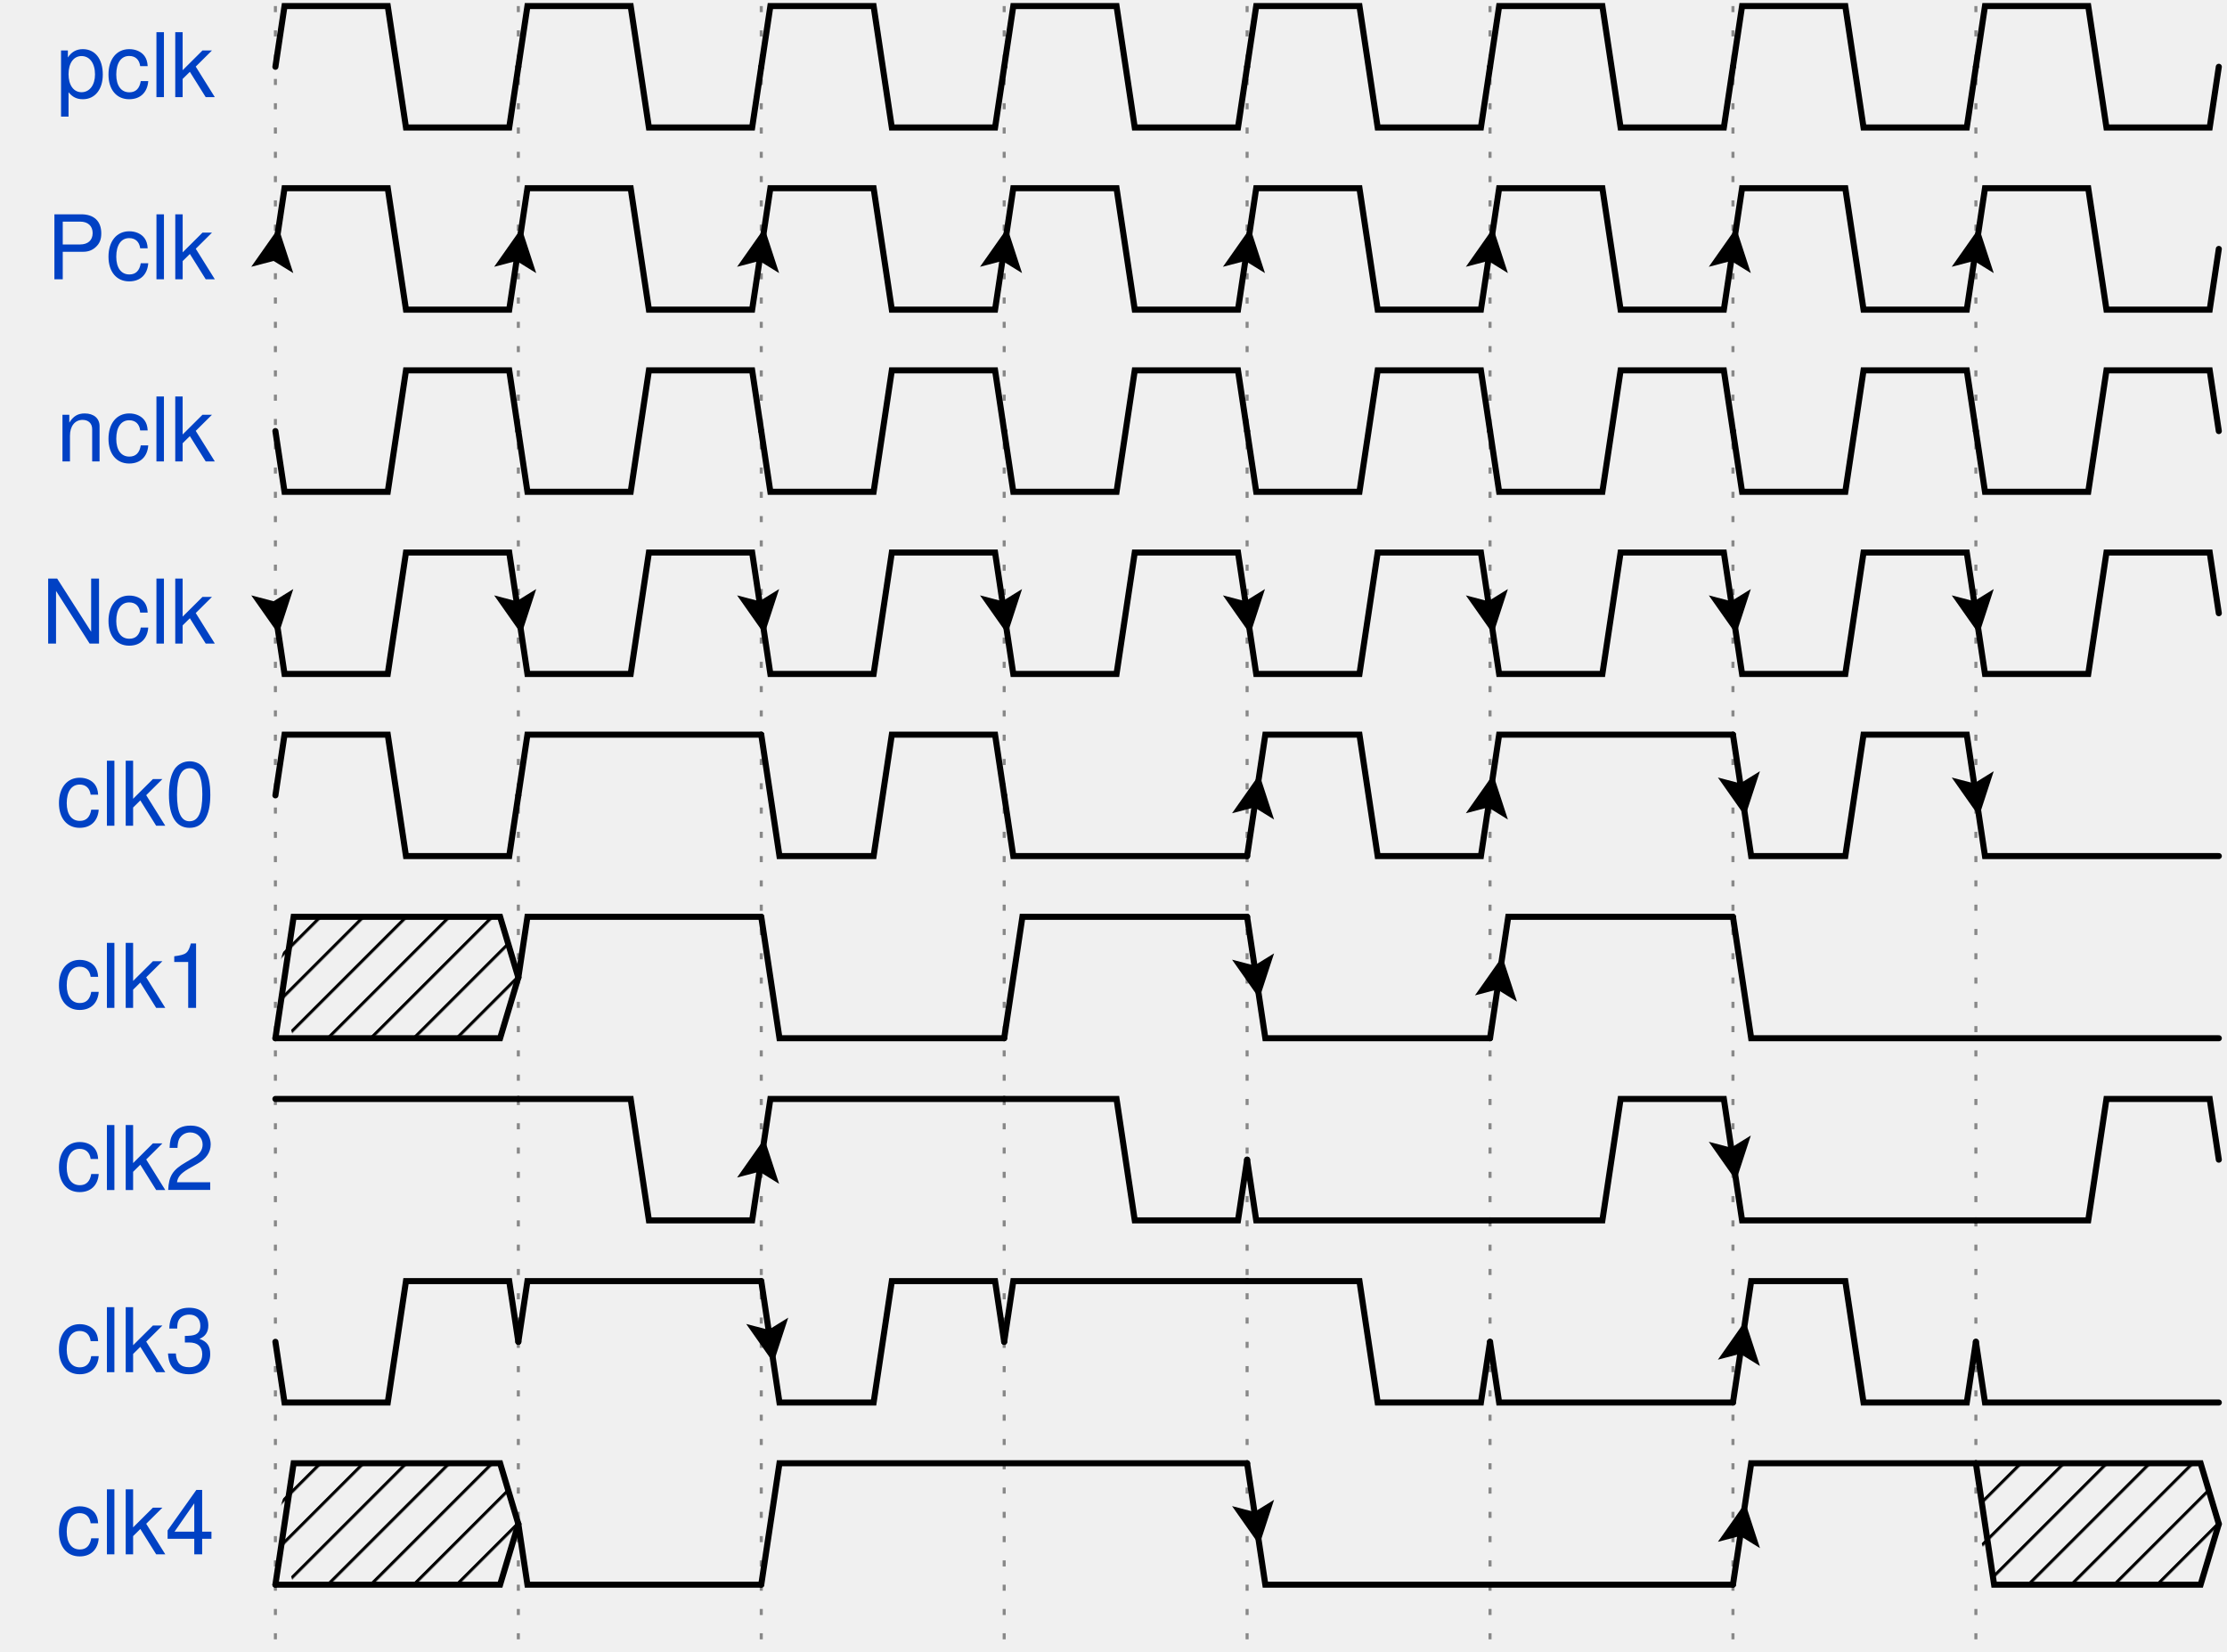
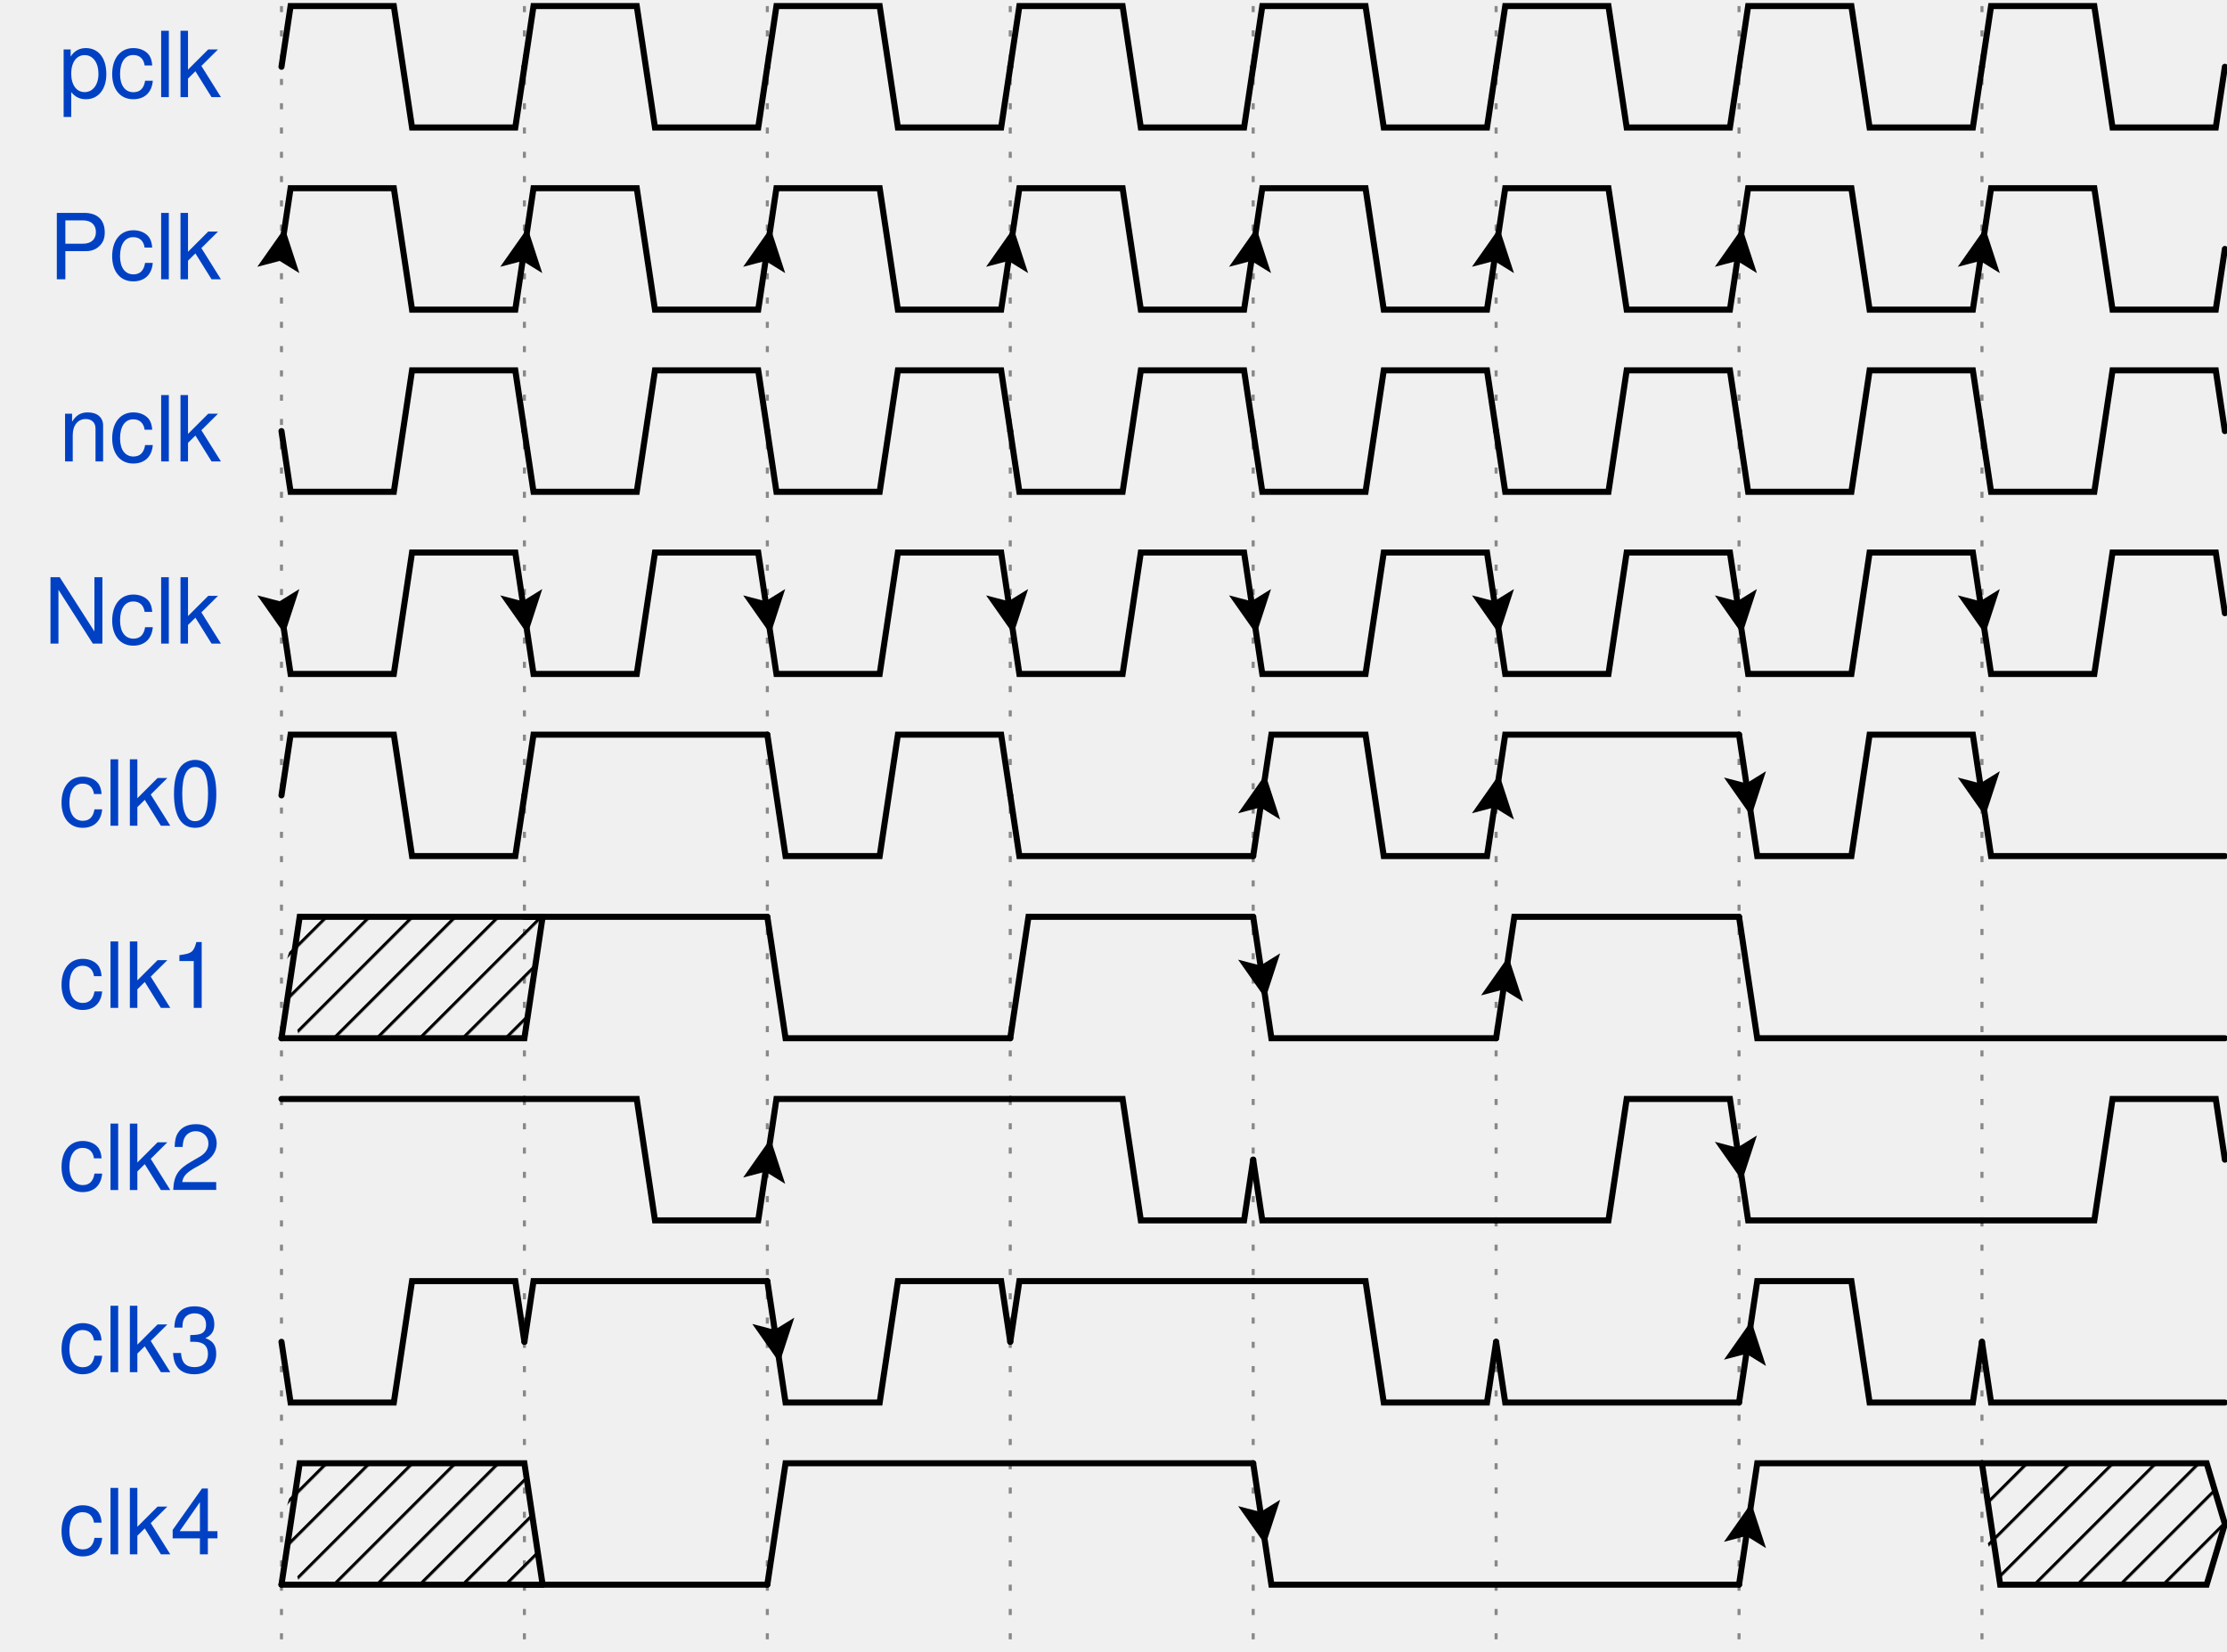
- <svg xmlns="http://www.w3.org/2000/svg" width="364" height="270.0" viewBox="-1 -1 366 272.0">
+ <svg xmlns="http://www.w3.org/2000/svg" width="364" height="270.0" viewBox="-1 -1 366 272.0" overflow="hidden">
  <style>
- text{font-size:11pt;
+ text{font-size:15px;
    font-style:normal;
    font-variant:normal;
    font-weight:normal;
    font-stretch:normal;
    text-align:center;
    fill-opacity:1;
-     font-family:Helvetica}
+     font-family:helvetica}
.muted{fill:#aaa}
.warning{fill:#f6b900}
.error{fill:#f60000}
.info{fill:#0041c4}
.success{fill:#00ab00}
.h1{font-size:33pt;font-weight:bold}
.h2{font-size:27pt;font-weight:bold}
.h3{font-size:20pt;font-weight:bold}
.h4{font-size:14pt;font-weight:bold}
.h5{font-size:11pt;font-weight:bold}
.h6{font-size:8pt;font-weight:bold}
.path{fill:none;
    stroke:#000;
    stroke-width:1;
    stroke-linecap:round;
    stroke-linejoin:miter;
    stroke-miterlimit:4;
    stroke-opacity:1;
    stroke-dasharray:none}
.stripe{fill:none;
    stroke:#000;
    stroke-width:0.5;
    stroke-linecap:round;
    stroke-linejoin:miter;
    stroke-miterlimit:4;
    stroke-opacity:1;
    stroke-dasharray:none}
.arrow{fill:#000000;fill-opacity:1;stroke:none}
.hide{fill:#ffffff;fill-opacity:1;stroke:2}
.s3 &gt; polygon {fill:#ffffb4;fill-opacity:1,stroke:none}
.s4 &gt; polygon {fill:#ffe0b9;fill-opacity:1,stroke:none}
.s5 &gt; polygon {fill:#b9e0ff;fill-opacity:1,stroke:none}
.ticks {stroke: rgb(136, 136, 136); stroke-width: 0.5; stroke-dasharray: 1,3;}
.edges {fill:none;stroke:#00F;stroke-width:1}
.edges.arrowhead {marker-start:url(#arrow); overflow:visible;}
.edges.arrowtail {marker-end:url(#arrow); overflow:visible;}
+ .edges + text {font-size:10px; filter: url(#solid); transform: translate(0, 2.5px);}
</style>
  <defs>
    <pattern id="diagonalHatch" width="5" height="5" patternTransform="rotate(45 0 0)" patternUnits="userSpaceOnUse">
      <line x1="0" y1="0" x2="0" y2="5" style="stroke:black; stroke-width:1" />
    </pattern>
    <marker id="arrow" viewBox="0 0 10 10" refX="10" refY="5" markerWidth="8" markerHeight="8" orient="auto-start-reverse" style="fill:#00F;">
      <path d="M 0 0 L 10 5 L 0 10 z" />
    </marker>
+     <filter x="0" y="0" width="1" height="1" id="solid">
+       <feFlood flood-color="white" />
+       <feComposite in="SourceGraphic" />
+     </filter>
  </defs>
  <g id="a">
-     <g id="ticks_2" transform="translate(44, 0)">
+     <g id="ticks_2" transform="translate(45, 0)">
      <path d="m0,0 0,270.0" class="ticks" />
      <path d="m40,0 0,270.0" class="ticks" />
      <path d="m80,0 0,270.0" class="ticks" />
      <path d="m120,0 0,270.0" class="ticks" />
      <path d="m160,0 0,270.0" class="ticks" />
      <path d="m200,0 0,270.0" class="ticks" />
      <path d="m240,0 0,270.0" class="ticks" />
      <path d="m280,0 0,270.0" class="ticks" />
    </g>
-     <g id="pclk" transform="translate(44, 0)">
+     <g id="pclk" transform="translate(45, 0)">
      <text x="-10" y="15" class="info" text-anchor="end" xml:space="preserve">pclk</text>
      <g data-symbol="BRICKS.pclk" transform="translate(0, 0)" class="s">
        <path d="M0,10.0 L1.5,0 L18.5,0 L21.5,20 L38.5,20 L40.0,10.0" class="path" />
      </g>
      <g data-symbol="BRICKS.pclk" transform="translate(40, 0)" class="s">
        <path d="M0,10.0 L1.5,0 L18.5,0 L21.5,20 L38.5,20 L40,10.0" class="path" />
      </g>
      <g data-symbol="BRICKS.pclk" transform="translate(80, 0)" class="s">
        <path d="M0,10.0 L1.5,0 L18.5,0 L21.5,20 L38.5,20 L40,10.0" class="path" />
      </g>
      <g data-symbol="BRICKS.pclk" transform="translate(120, 0)" class="s">
        <path d="M0,10.0 L1.5,0 L18.5,0 L21.5,20 L38.5,20 L40,10.0" class="path" />
      </g>
      <g data-symbol="BRICKS.pclk" transform="translate(160, 0)" class="s">
        <path d="M0,10.0 L1.5,0 L18.5,0 L21.5,20 L38.5,20 L40,10.0" class="path" />
      </g>
      <g data-symbol="BRICKS.pclk" transform="translate(200, 0)" class="s">
        <path d="M0,10.0 L1.5,0 L18.5,0 L21.5,20 L38.5,20 L40,10.0" class="path" />
      </g>
      <g data-symbol="BRICKS.pclk" transform="translate(240, 0)" class="s">
        <path d="M0,10.0 L1.5,0 L18.5,0 L21.5,20 L38.5,20 L40,10.0" class="path" />
      </g>
      <g data-symbol="BRICKS.pclk" transform="translate(280, 0)" class="s">
        <path d="M0,10.0 L1.5,0 L18.5,0 L21.5,20 L38.5,20 L40,10.0" class="path" />
      </g>
    </g>
-     <g id="Pclk" transform="translate(44, 30.0)">
+     <g id="Pclk" transform="translate(45, 30.0)">
      <text x="-10" y="15" class="info" text-anchor="end" xml:space="preserve">Pclk</text>
      <g data-symbol="BRICKS.Pclk" transform="translate(0, 0)" class="s">
        <path d="M0,10.0 L1.5,0 L18.5,0 L21.5,20 L38.5,20 L40.0,10.0" class="path" />
        <path d="M 0 0 L 3.5 7 L 7 0 L 3.5 1.5z" transform="translate(-3.5, 6.5) rotate(-171.4692, 3.5, 3.5)" class="arrow" />
      </g>
      <g data-symbol="BRICKS.Pclk" transform="translate(40, 0)" class="s">
        <path d="M0,10.0 L1.5,0 L18.5,0 L21.5,20 L38.5,20 L40,10.0" class="path" />
        <path d="M 0 0 L 3.5 7 L 7 0 L 3.5 1.5z" transform="translate(-3.5, 6.5) rotate(-171.4692, 3.5, 3.5)" class="arrow" />
      </g>
      <g data-symbol="BRICKS.Pclk" transform="translate(80, 0)" class="s">
        <path d="M0,10.0 L1.5,0 L18.5,0 L21.5,20 L38.5,20 L40,10.0" class="path" />
        <path d="M 0 0 L 3.5 7 L 7 0 L 3.5 1.5z" transform="translate(-3.5, 6.5) rotate(-171.4692, 3.5, 3.5)" class="arrow" />
      </g>
      <g data-symbol="BRICKS.Pclk" transform="translate(120, 0)" class="s">
        <path d="M0,10.0 L1.5,0 L18.5,0 L21.5,20 L38.5,20 L40,10.0" class="path" />
        <path d="M 0 0 L 3.5 7 L 7 0 L 3.5 1.5z" transform="translate(-3.5, 6.5) rotate(-171.4692, 3.5, 3.5)" class="arrow" />
      </g>
      <g data-symbol="BRICKS.Pclk" transform="translate(160, 0)" class="s">
        <path d="M0,10.0 L1.5,0 L18.5,0 L21.5,20 L38.5,20 L40,10.0" class="path" />
        <path d="M 0 0 L 3.5 7 L 7 0 L 3.5 1.5z" transform="translate(-3.5, 6.5) rotate(-171.4692, 3.5, 3.5)" class="arrow" />
      </g>
      <g data-symbol="BRICKS.Pclk" transform="translate(200, 0)" class="s">
        <path d="M0,10.0 L1.5,0 L18.5,0 L21.5,20 L38.5,20 L40,10.0" class="path" />
        <path d="M 0 0 L 3.5 7 L 7 0 L 3.5 1.5z" transform="translate(-3.5, 6.5) rotate(-171.4692, 3.5, 3.5)" class="arrow" />
      </g>
      <g data-symbol="BRICKS.Pclk" transform="translate(240, 0)" class="s">
        <path d="M0,10.0 L1.5,0 L18.5,0 L21.5,20 L38.5,20 L40,10.0" class="path" />
        <path d="M 0 0 L 3.5 7 L 7 0 L 3.5 1.5z" transform="translate(-3.5, 6.5) rotate(-171.4692, 3.5, 3.5)" class="arrow" />
      </g>
      <g data-symbol="BRICKS.Pclk" transform="translate(280, 0)" class="s">
        <path d="M0,10.0 L1.5,0 L18.5,0 L21.5,20 L38.5,20 L40,10.0" class="path" />
        <path d="M 0 0 L 3.5 7 L 7 0 L 3.5 1.5z" transform="translate(-3.5, 6.5) rotate(-171.4692, 3.5, 3.5)" class="arrow" />
      </g>
    </g>
-     <g id="nclk" transform="translate(44, 60.0)">
+     <g id="nclk" transform="translate(45, 60.0)">
      <text x="-10" y="15" class="info" text-anchor="end" xml:space="preserve">nclk</text>
      <g data-symbol="BRICKS.nclk" transform="translate(0, 0)" class="s">
        <path d="M0,10.0 L1.5,20 L18.5,20 L21.5,0 L38.5,0 L40.0,10.0" class="path" />
      </g>
      <g data-symbol="BRICKS.nclk" transform="translate(40, 0)" class="s">
        <path d="M0,10.0 L1.5,20 L18.5,20 L21.5,0 L38.5,0 L40,10.0" class="path" />
      </g>
      <g data-symbol="BRICKS.nclk" transform="translate(80, 0)" class="s">
        <path d="M0,10.0 L1.5,20 L18.5,20 L21.5,0 L38.5,0 L40,10.0" class="path" />
      </g>
      <g data-symbol="BRICKS.nclk" transform="translate(120, 0)" class="s">
        <path d="M0,10.0 L1.5,20 L18.5,20 L21.5,0 L38.5,0 L40,10.0" class="path" />
      </g>
      <g data-symbol="BRICKS.nclk" transform="translate(160, 0)" class="s">
        <path d="M0,10.0 L1.5,20 L18.5,20 L21.5,0 L38.5,0 L40,10.0" class="path" />
      </g>
      <g data-symbol="BRICKS.nclk" transform="translate(200, 0)" class="s">
        <path d="M0,10.0 L1.5,20 L18.5,20 L21.5,0 L38.5,0 L40,10.0" class="path" />
      </g>
      <g data-symbol="BRICKS.nclk" transform="translate(240, 0)" class="s">
        <path d="M0,10.0 L1.5,20 L18.5,20 L21.5,0 L38.5,0 L40,10.0" class="path" />
      </g>
      <g data-symbol="BRICKS.nclk" transform="translate(280, 0)" class="s">
        <path d="M0,10.0 L1.5,20 L18.5,20 L21.5,0 L38.5,0 L40,10.0" class="path" />
      </g>
    </g>
-     <g id="Nclk" transform="translate(44, 90.0)">
+     <g id="Nclk" transform="translate(45, 90.0)">
      <text x="-10" y="15" class="info" text-anchor="end" xml:space="preserve">Nclk</text>
      <g data-symbol="BRICKS.Nclk" transform="translate(0, 0)" class="s">
        <path d="M0,10.0 L1.5,20 L18.5,20 L21.5,0 L38.5,0 L40.0,10.0" class="path" />
        <path d="M 0 0 L 3.5 7 L 7 0 L 3.5 1.5z" transform="translate(-3.5, 6.5) rotate(-8.530766, 3.5, 3.5)" class="arrow" />
      </g>
      <g data-symbol="BRICKS.Nclk" transform="translate(40, 0)" class="s">
        <path d="M0,10.0 L1.5,20 L18.5,20 L21.5,0 L38.5,0 L40,10.0" class="path" />
        <path d="M 0 0 L 3.5 7 L 7 0 L 3.5 1.5z" transform="translate(-3.5, 6.5) rotate(-8.530766, 3.5, 3.5)" class="arrow" />
      </g>
      <g data-symbol="BRICKS.Nclk" transform="translate(80, 0)" class="s">
        <path d="M0,10.0 L1.5,20 L18.5,20 L21.5,0 L38.5,0 L40,10.0" class="path" />
        <path d="M 0 0 L 3.5 7 L 7 0 L 3.5 1.5z" transform="translate(-3.5, 6.5) rotate(-8.530766, 3.5, 3.5)" class="arrow" />
      </g>
      <g data-symbol="BRICKS.Nclk" transform="translate(120, 0)" class="s">
        <path d="M0,10.0 L1.5,20 L18.5,20 L21.5,0 L38.5,0 L40,10.0" class="path" />
        <path d="M 0 0 L 3.5 7 L 7 0 L 3.5 1.5z" transform="translate(-3.5, 6.5) rotate(-8.530766, 3.5, 3.5)" class="arrow" />
      </g>
      <g data-symbol="BRICKS.Nclk" transform="translate(160, 0)" class="s">
        <path d="M0,10.0 L1.5,20 L18.5,20 L21.5,0 L38.5,0 L40,10.0" class="path" />
        <path d="M 0 0 L 3.5 7 L 7 0 L 3.5 1.5z" transform="translate(-3.5, 6.5) rotate(-8.530766, 3.5, 3.5)" class="arrow" />
      </g>
      <g data-symbol="BRICKS.Nclk" transform="translate(200, 0)" class="s">
        <path d="M0,10.0 L1.5,20 L18.5,20 L21.5,0 L38.5,0 L40,10.0" class="path" />
        <path d="M 0 0 L 3.5 7 L 7 0 L 3.5 1.5z" transform="translate(-3.5, 6.5) rotate(-8.530766, 3.5, 3.5)" class="arrow" />
      </g>
      <g data-symbol="BRICKS.Nclk" transform="translate(240, 0)" class="s">
        <path d="M0,10.0 L1.5,20 L18.5,20 L21.5,0 L38.5,0 L40,10.0" class="path" />
        <path d="M 0 0 L 3.5 7 L 7 0 L 3.5 1.5z" transform="translate(-3.5, 6.5) rotate(-8.530766, 3.5, 3.5)" class="arrow" />
      </g>
      <g data-symbol="BRICKS.Nclk" transform="translate(280, 0)" class="s">
        <path d="M0,10.0 L1.5,20 L18.5,20 L21.5,0 L38.5,0 L40,10.0" class="path" />
        <path d="M 0 0 L 3.5 7 L 7 0 L 3.5 1.5z" transform="translate(-3.5, 6.5) rotate(-8.530766, 3.5, 3.5)" class="arrow" />
      </g>
    </g>
-     <g id="clk0" transform="translate(44, 120.0)">
+     <g id="clk0" transform="translate(45, 120.0)">
      <text x="-10" y="15" class="info" text-anchor="end" xml:space="preserve">clk0</text>
      <g data-symbol="BRICKS.pclk" transform="translate(0, 0)" class="s">
        <path d="M0,10.0 L1.5,0 L18.5,0 L21.5,20 L38.5,20 L40.0,10.0" class="path" />
      </g>
      <g data-symbol="BRICKS.high" transform="translate(40, 0)" class="s">
        <path d="M0,10.0 L1.5,0 L40,0" class="path" />
      </g>
      <g data-symbol="BRICKS.nclk" transform="translate(80, 0)" class="s">
        <path d="M0,0 L3.0,20 L18.5,20 L21.5,0 L38.5,0 L40,10.0" class="path" />
      </g>
      <g data-symbol="BRICKS.low" transform="translate(120, 0)" class="s">
        <path d="M0,10.0 L1.5,20 L40,20" class="path" />
      </g>
      <g data-symbol="BRICKS.Pclk" transform="translate(160, 0)" class="s">
        <path d="M0,20 L3.0,0 L18.5,0 L21.5,20 L38.5,20 L40,10.0" class="path" />
        <path d="M 0 0 L 3.5 7 L 7 0 L 3.5 1.5z" transform="translate(-2.0, 6.5) rotate(-171.4692, 3.5, 3.5)" class="arrow" />
      </g>
      <g data-symbol="BRICKS.High" transform="translate(200, 0)" class="s">
        <path d="M0,10.0 L1.5,0 L40,0" class="path" />
        <path d="M 0 0 L 3.5 7 L 7 0 L 3.5 1.5z" transform="translate(-3.5, 6.5) rotate(-171.4692, 3.5, 3.5)" class="arrow" />
      </g>
      <g data-symbol="BRICKS.Nclk" transform="translate(240, 0)" class="s">
        <path d="M0,0 L3.0,20 L18.5,20 L21.5,0 L38.5,0 L40,10.0" class="path" />
        <path d="M 0 0 L 3.5 7 L 7 0 L 3.5 1.5z" transform="translate(-2.0, 6.5) rotate(-8.530766, 3.5, 3.5)" class="arrow" />
      </g>
      <g data-symbol="BRICKS.Low" transform="translate(280, 0)" class="s">
        <path d="M0,10.0 L1.5,20 L40,20" class="path" />
        <path d="M 0 0 L 3.5 7 L 7 0 L 3.5 1.5z" transform="translate(-3.5, 6.5) rotate(-8.530766, 3.5, 3.5)" class="arrow" />
      </g>
    </g>
-     <g id="clk1" transform="translate(44, 150.0)">
+     <g id="clk1" transform="translate(45, 150.0)">
      <text x="-10" y="15" class="info" text-anchor="end" xml:space="preserve">clk1</text>
      <g data-symbol="BRICKS.x" transform="translate(0, 0)" class="s">
-         <polygon points="0,10.0 3,0 37.0,0 40.0,10.0 37.0,20 3,20 0,10.0 " fill="url(#diagonalHatch)" />
-         <path d="M0,20 L3,0 L37.0,0 L40.0,10.0" class="path" />
-         <path d="M0,20 L3,20 L37.0,20 L40.0,10.0" class="path" />
+         <polygon points="0,10.0 3,0 40.0,0 43.0,0 40.0,20 37.0,20 3,20 0,10.0 " fill="url(#diagonalHatch)" />
+         <path d="M0,20 L3,0 L37.0,0 L40.0,0 L43.0,0" class="path" />
+         <path d="M0,20 L3,20 L37.0,20 L40.0,20 L43.0,0" class="path" />
      </g>
      <g data-symbol="BRICKS.high" transform="translate(40, 0)" class="s">
-         <path d="M0,10.0 L1.5,0 L40,0" class="path" />
+         <path d="M0,0 L0.0,0 L40,0" class="path" />
      </g>
      <g data-symbol="BRICKS.low" transform="translate(80, 0)" class="s">
        <path d="M0,0 L3.0,20 L40,20" class="path" />
      </g>
      <g data-symbol="BRICKS.high" transform="translate(120, 0)" class="s">
        <path d="M0,20 L3.0,0 L40,0" class="path" />
      </g>
      <g data-symbol="BRICKS.Low" transform="translate(160, 0)" class="s">
        <path d="M0,0 L3.0,20 L40,20" class="path" />
        <path d="M 0 0 L 3.5 7 L 7 0 L 3.5 1.5z" transform="translate(-2.0, 6.5) rotate(-8.530766, 3.5, 3.5)" class="arrow" />
      </g>
      <g data-symbol="BRICKS.High" transform="translate(200, 0)" class="s">
        <path d="M0,20 L3.0,0 L40,0" class="path" />
        <path d="M 0 0 L 3.5 7 L 7 0 L 3.5 1.5z" transform="translate(-2.0, 6.5) rotate(-171.4692, 3.5, 3.5)" class="arrow" />
      </g>
      <g data-symbol="BRICKS.low" transform="translate(240, 0)" class="s">
        <path d="M0,0 L3.0,20 L80,20" class="path" />
      </g>
    </g>
-     <g id="clk2" transform="translate(44, 180.0)">
+     <g id="clk2" transform="translate(45, 180.0)">
      <text x="-10" y="15" class="info" text-anchor="end" xml:space="preserve">clk2</text>
      <g data-symbol="BRICKS.high" transform="translate(0, 0)" class="s">
        <path d="M0,0 L0.0,0 L40.0,0" class="path" />
      </g>
      <g data-symbol="BRICKS.pclk" transform="translate(40, 0)" class="s">
        <path d="M0,0 L0.0,0 L18.5,0 L21.5,20 L38.5,20 L40,10.0" class="path" />
      </g>
      <g data-symbol="BRICKS.High" transform="translate(80, 0)" class="s">
        <path d="M0,10.0 L1.5,0 L40,0" class="path" />
        <path d="M 0 0 L 3.5 7 L 7 0 L 3.5 1.5z" transform="translate(-3.5, 6.5) rotate(-171.4692, 3.5, 3.5)" class="arrow" />
      </g>
      <g data-symbol="BRICKS.pclk" transform="translate(120, 0)" class="s">
        <path d="M0,0 L0.0,0 L18.5,0 L21.5,20 L38.5,20 L40,10.0" class="path" />
      </g>
      <g data-symbol="BRICKS.low" transform="translate(160, 0)" class="s">
        <path d="M0,10.0 L1.5,20 L40,20" class="path" />
      </g>
      <g data-symbol="BRICKS.nclk" transform="translate(200, 0)" class="s">
        <path d="M0,20 L0.0,20 L18.5,20 L21.5,0 L38.5,0 L40,10.0" class="path" />
      </g>
      <g data-symbol="BRICKS.Low" transform="translate(240, 0)" class="s">
        <path d="M0,10.0 L1.5,20 L40,20" class="path" />
        <path d="M 0 0 L 3.5 7 L 7 0 L 3.5 1.5z" transform="translate(-3.5, 6.5) rotate(-8.530766, 3.5, 3.5)" class="arrow" />
      </g>
      <g data-symbol="BRICKS.nclk" transform="translate(280, 0)" class="s">
        <path d="M0,20 L0.0,20 L18.5,20 L21.5,0 L38.5,0 L40,10.0" class="path" />
      </g>
    </g>
-     <g id="clk3" transform="translate(44, 210.0)">
+     <g id="clk3" transform="translate(45, 210.0)">
      <text x="-10" y="15" class="info" text-anchor="end" xml:space="preserve">clk3</text>
      <g data-symbol="BRICKS.nclk" transform="translate(0, 0)" class="s">
        <path d="M0,10.0 L1.5,20 L18.5,20 L21.5,0 L38.5,0 L40.0,10.0" class="path" />
      </g>
      <g data-symbol="BRICKS.high" transform="translate(40, 0)" class="s">
        <path d="M0,10.0 L1.5,0 L40,0" class="path" />
      </g>
      <g data-symbol="BRICKS.Nclk" transform="translate(80, 0)" class="s">
        <path d="M0,0 L3.0,20 L18.5,20 L21.5,0 L38.5,0 L40,10.0" class="path" />
        <path d="M 0 0 L 3.5 7 L 7 0 L 3.5 1.5z" transform="translate(-2.0, 6.5) rotate(-8.530766, 3.5, 3.5)" class="arrow" />
      </g>
      <g data-symbol="BRICKS.high" transform="translate(120, 0)" class="s">
        <path d="M0,10.0 L1.5,0 L40,0" class="path" />
      </g>
      <g data-symbol="BRICKS.pclk" transform="translate(160, 0)" class="s">
        <path d="M0,0 L0.0,0 L18.5,0 L21.5,20 L38.5,20 L40,10.0" class="path" />
      </g>
      <g data-symbol="BRICKS.low" transform="translate(200, 0)" class="s">
        <path d="M0,10.0 L1.5,20 L40,20" class="path" />
      </g>
      <g data-symbol="BRICKS.Pclk" transform="translate(240, 0)" class="s">
        <path d="M0,20 L3.0,0 L18.5,0 L21.5,20 L38.5,20 L40,10.0" class="path" />
        <path d="M 0 0 L 3.5 7 L 7 0 L 3.5 1.5z" transform="translate(-2.0, 6.5) rotate(-171.4692, 3.5, 3.5)" class="arrow" />
      </g>
      <g data-symbol="BRICKS.low" transform="translate(280, 0)" class="s">
        <path d="M0,10.0 L1.5,20 L40,20" class="path" />
      </g>
    </g>
-     <g id="clk4" transform="translate(44, 240.0)">
+     <g id="clk4" transform="translate(45, 240.0)">
      <text x="-10" y="15" class="info" text-anchor="end" xml:space="preserve">clk4</text>
      <g data-symbol="BRICKS.x" transform="translate(0, 0)" class="s">
-         <polygon points="0,10.0 3,0 37.0,0 40.0,10.0 37.0,20 3,20 0,10.0 " fill="url(#diagonalHatch)" />
-         <path d="M0,20 L3,0 L37.0,0 L40.0,10.0" class="path" />
-         <path d="M0,20 L3,20 L37.0,20 L40.0,10.0" class="path" />
+         <polygon points="0,10.0 3,0 40.0,0 43.0,20 40.0,20 37.0,20 3,20 0,10.0 " fill="url(#diagonalHatch)" />
+         <path d="M0,20 L3,0 L37.0,0 L40.0,0 L43.0,20" class="path" />
+         <path d="M0,20 L3,20 L37.0,20 L40.0,20 L43.0,20" class="path" />
      </g>
      <g data-symbol="BRICKS.low" transform="translate(40, 0)" class="s">
-         <path d="M0,10.0 L1.5,20 L40,20" class="path" />
+         <path d="M0,20 L0.0,20 L40,20" class="path" />
      </g>
      <g data-symbol="BRICKS.high" transform="translate(80, 0)" class="s">
        <path d="M0,20 L3.0,0 L80,0" class="path" />
      </g>
      <g data-symbol="BRICKS.Low" transform="translate(160, 0)" class="s">
        <path d="M0,0 L3.0,20 L80,20" class="path" />
        <path d="M 0 0 L 3.5 7 L 7 0 L 3.5 1.5z" transform="translate(-2.0, 6.5) rotate(-8.530766, 3.5, 3.5)" class="arrow" />
      </g>
      <g data-symbol="BRICKS.High" transform="translate(240, 0)" class="s">
        <path d="M0,20 L3.0,0 L40,0" class="path" />
        <path d="M 0 0 L 3.5 7 L 7 0 L 3.5 1.5z" transform="translate(-2.0, 6.5) rotate(-171.4692, 3.5, 3.5)" class="arrow" />
      </g>
      <g data-symbol="BRICKS.x" transform="translate(280, 0)" class="s">
        <polygon points="0,10.0 3,0 37,0 40,10.0 37,20 3,20 0,10.0 " fill="url(#diagonalHatch)" />
        <path d="M0,0 L3,0 L37,0 L40,10.0" class="path" />
        <path d="M0,0 L3,20 L37,20 L40,10.0" class="path" />
      </g>
    </g>
  </g>
-   <g id="edges" transform="translate(44, 0)">
+   <g id="edges" transform="translate(45, 0)">
</g>
</svg>
